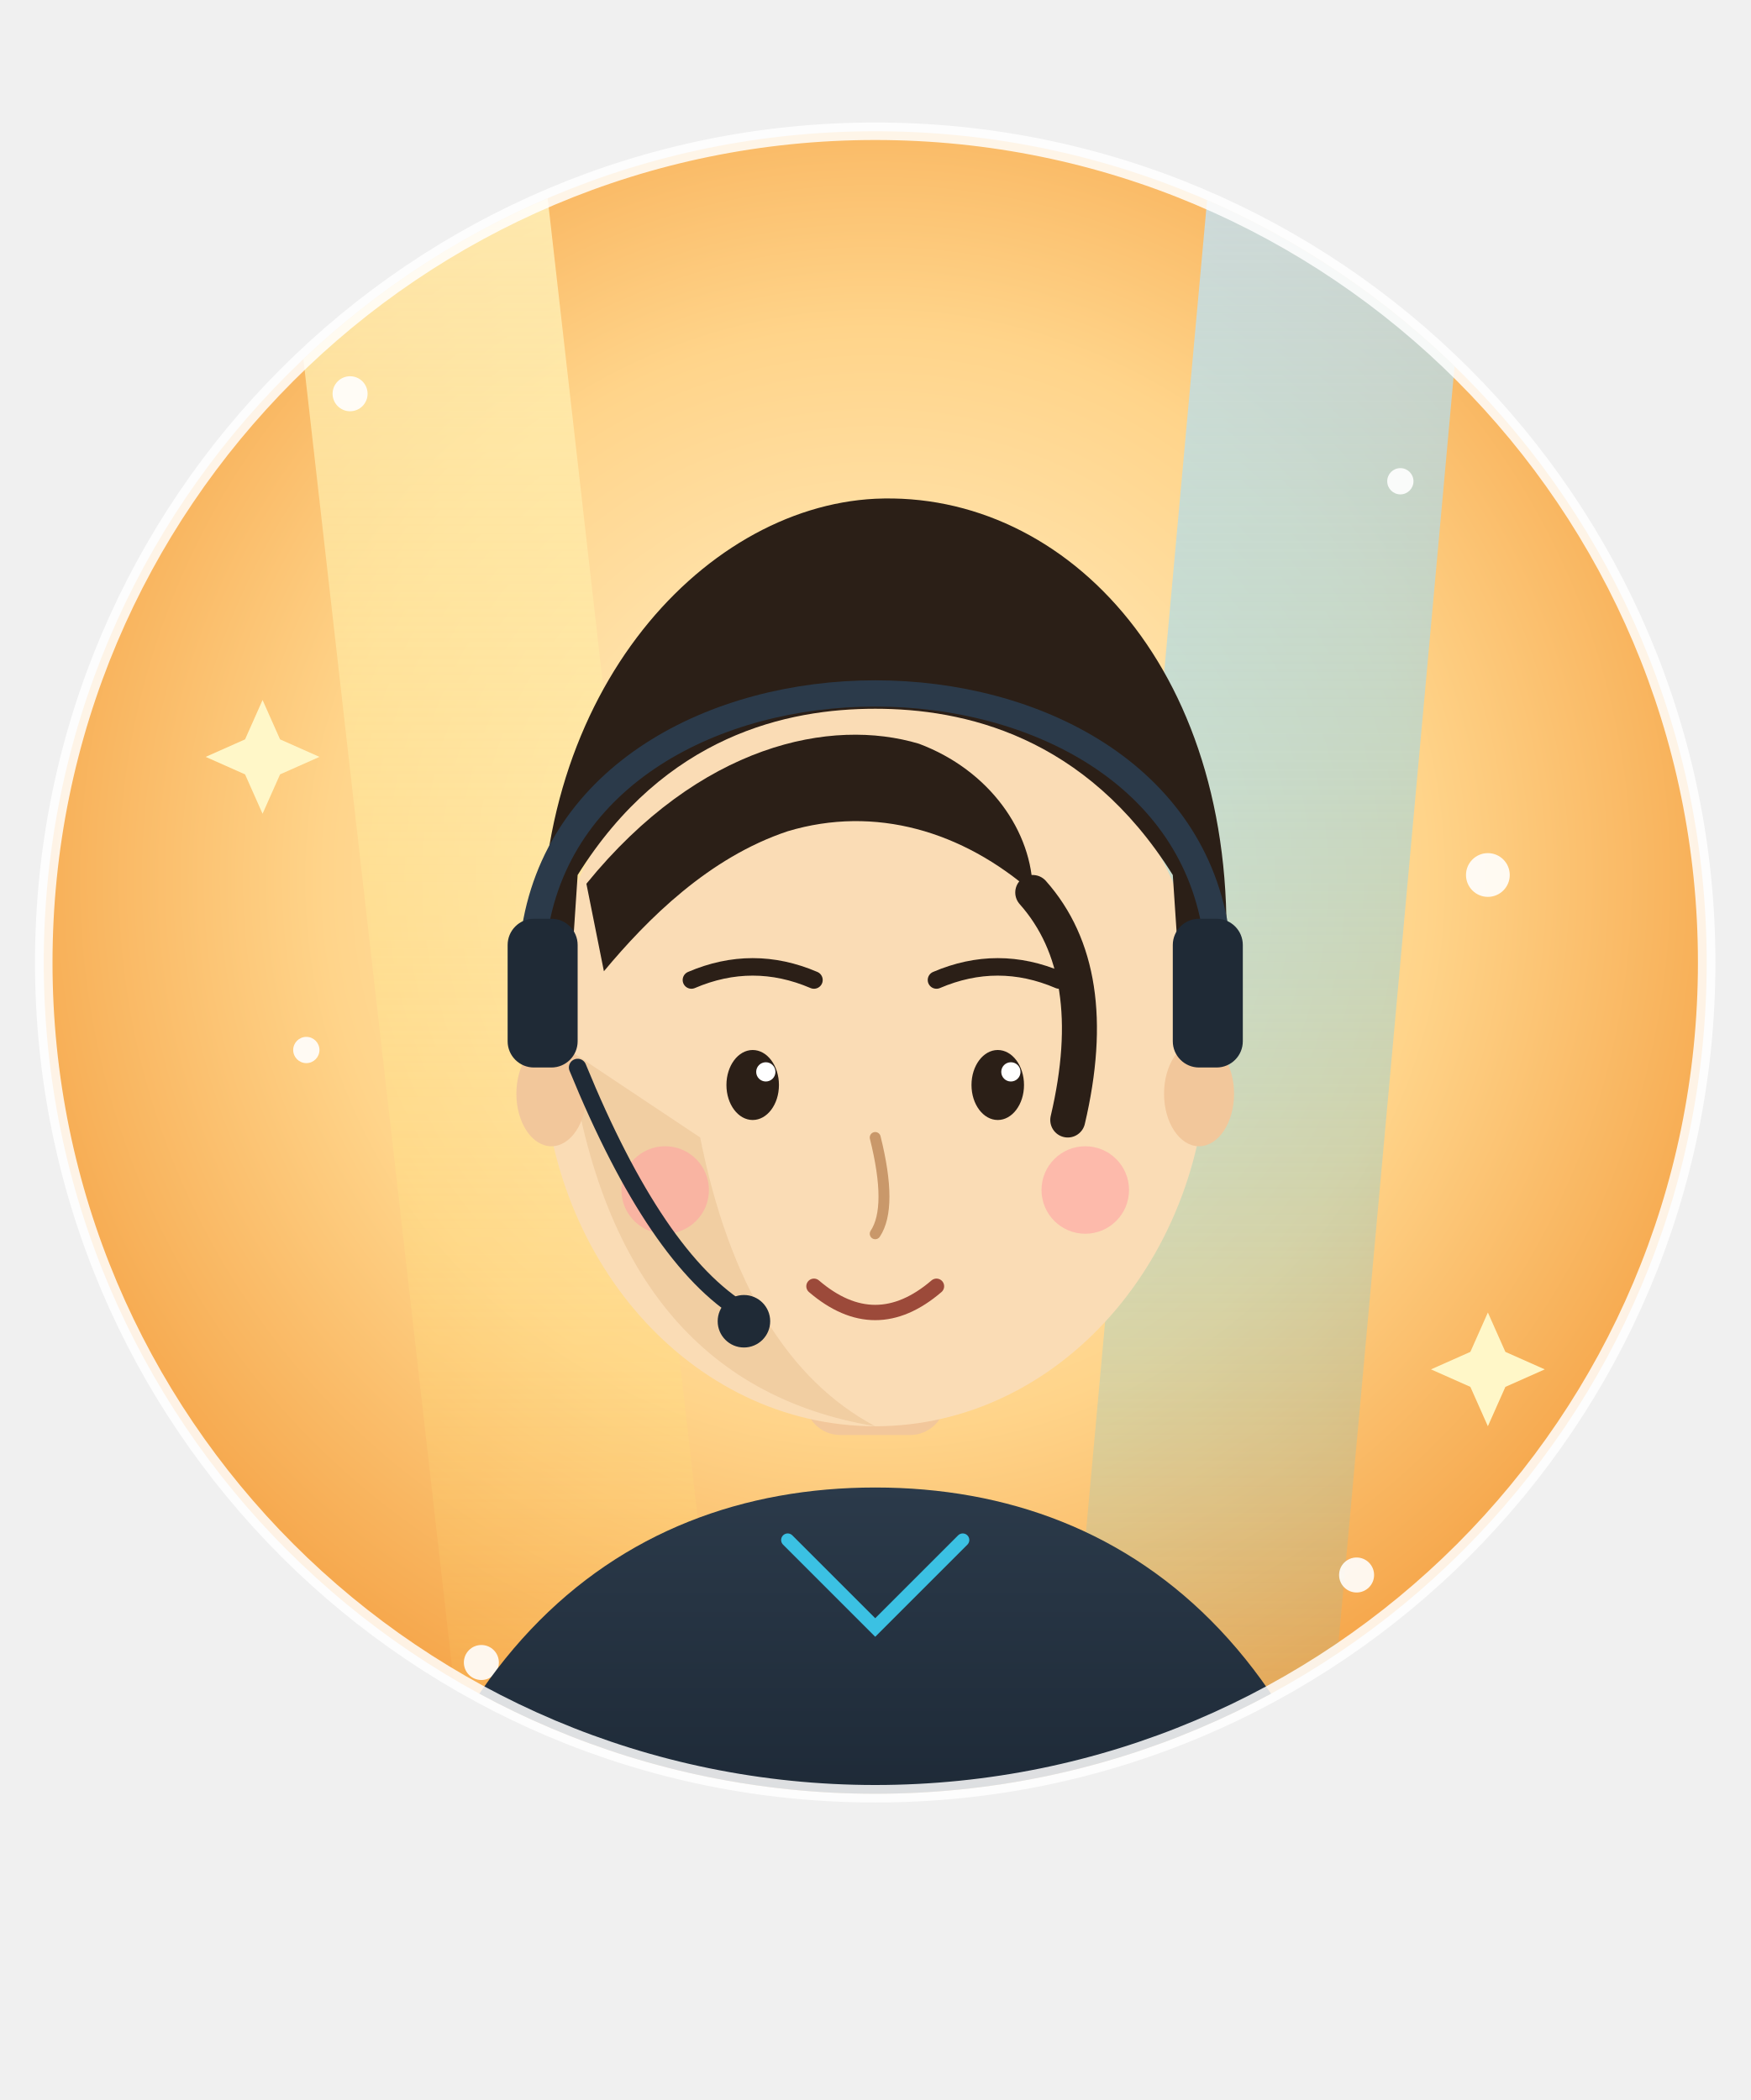
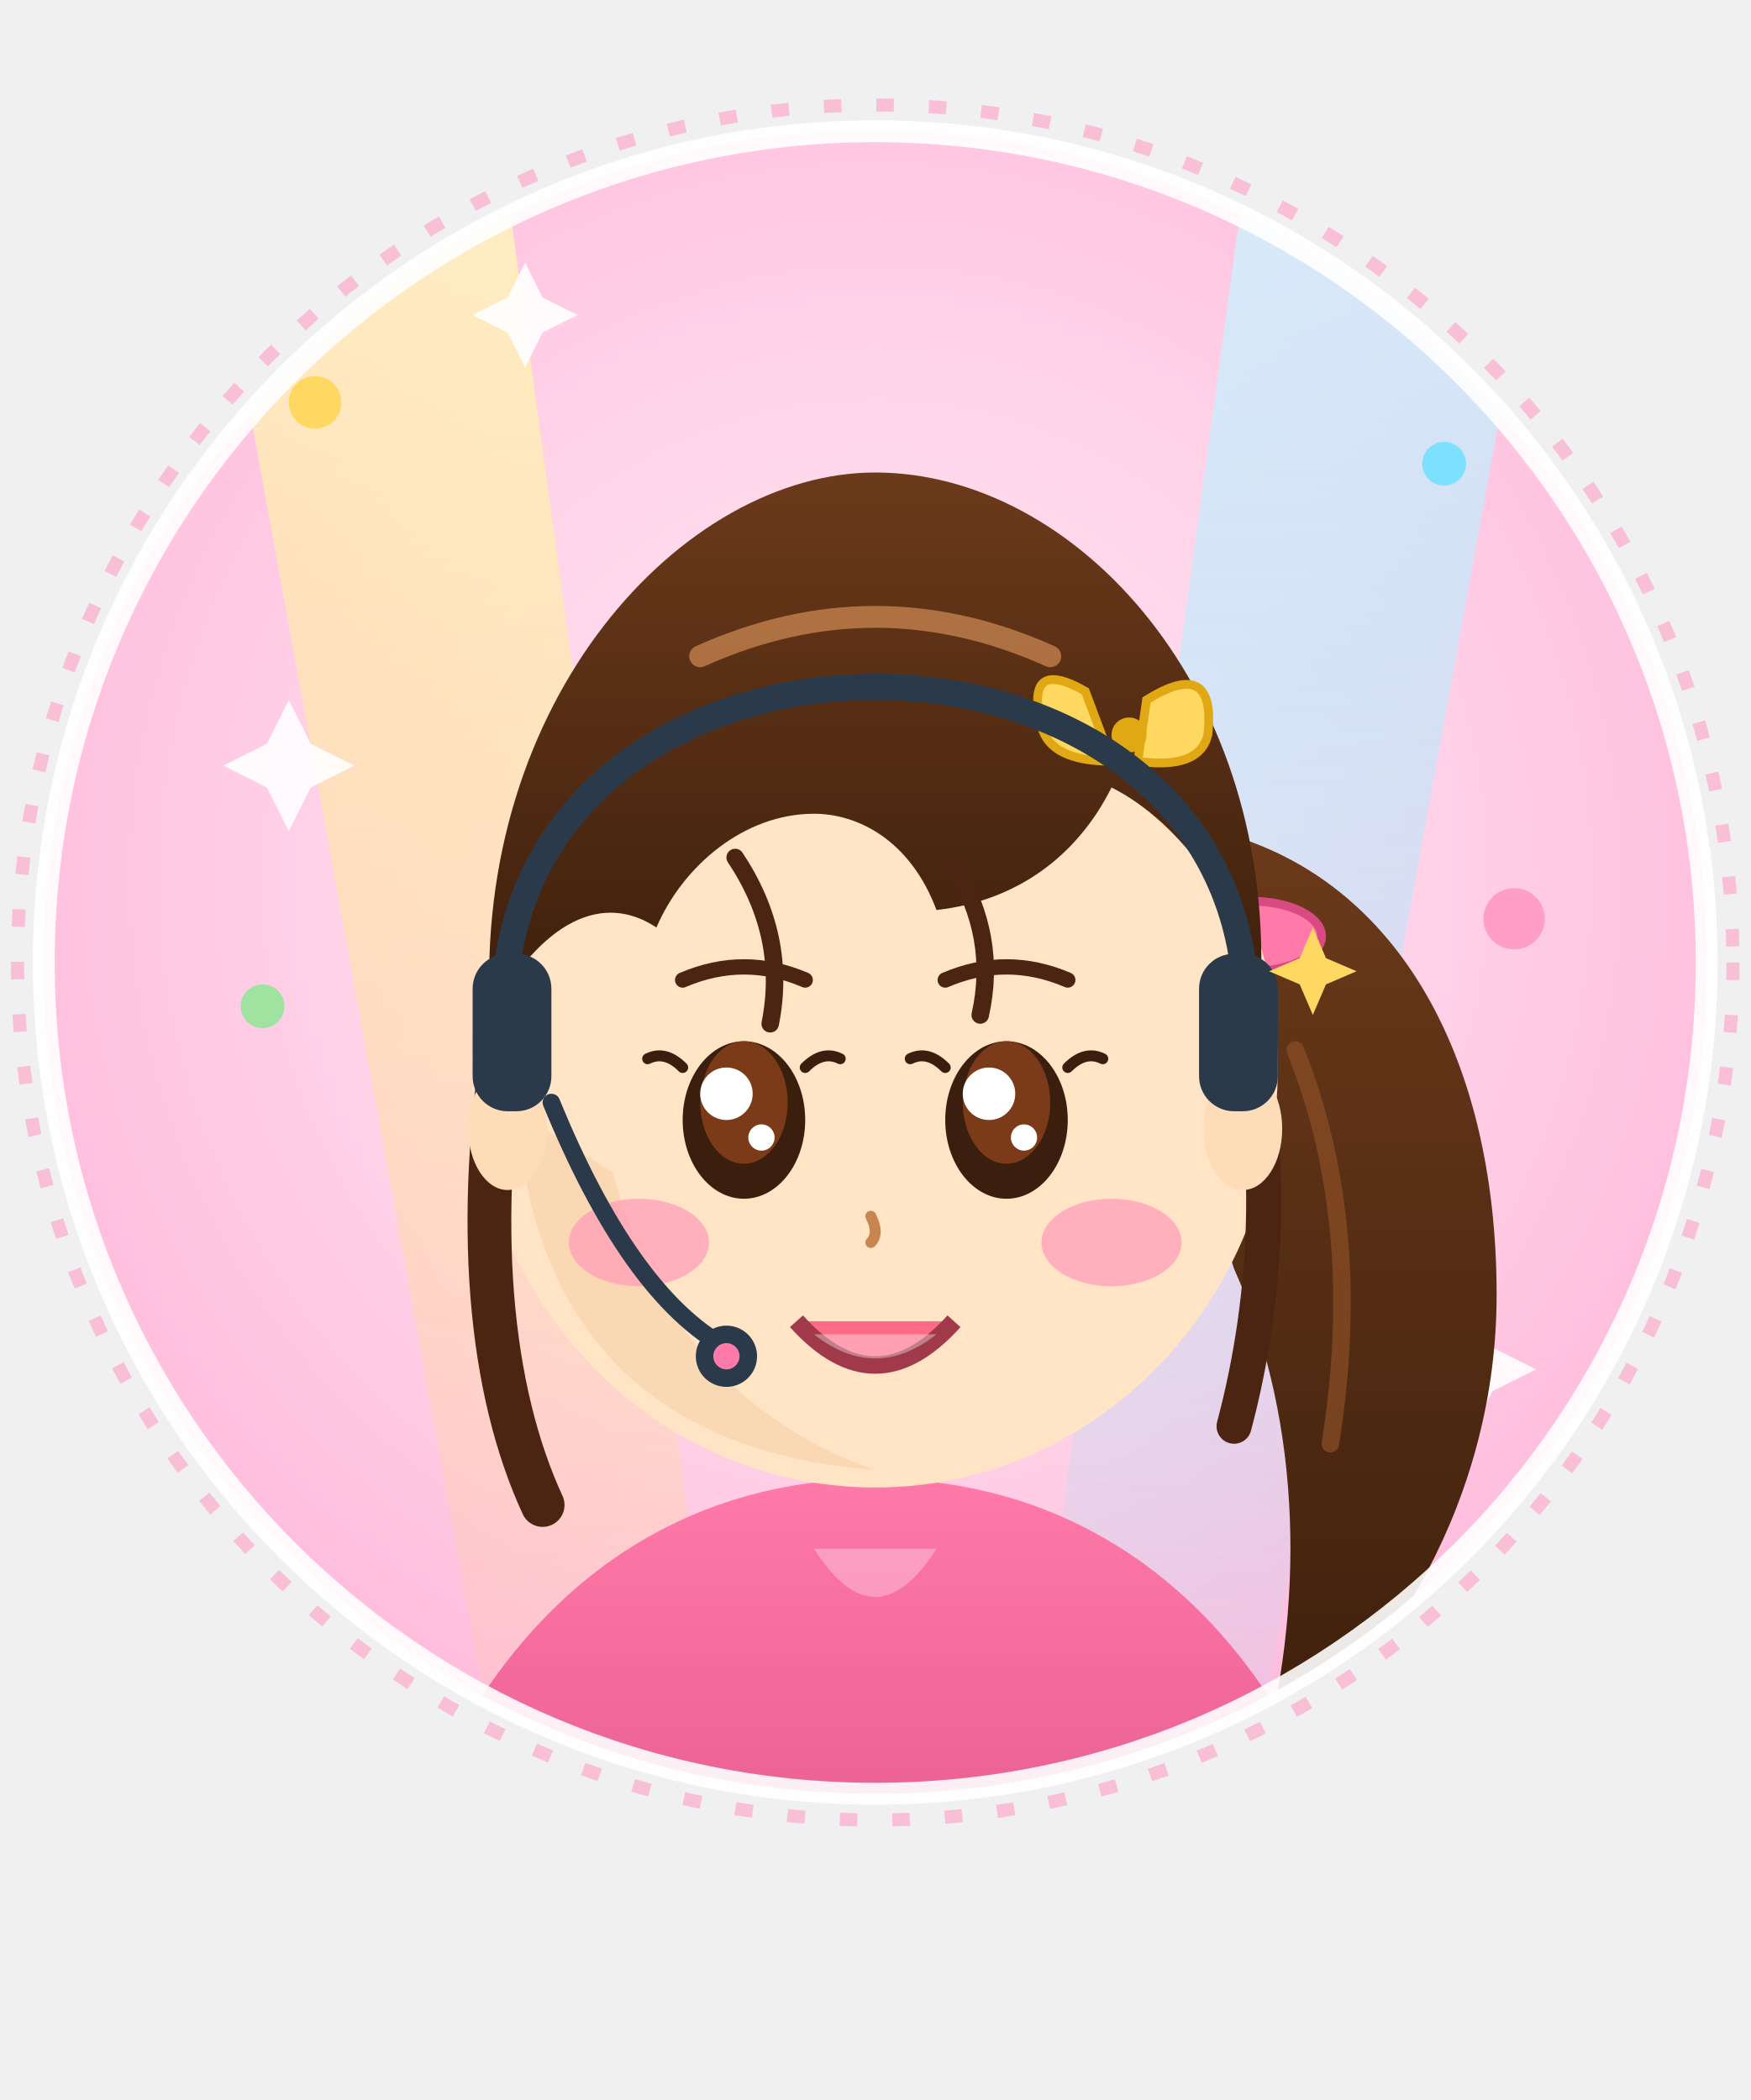
<svg xmlns="http://www.w3.org/2000/svg" viewBox="0 0 400 480" aria-label="代表イラスト">
  <defs>
-     <radialGradient id="ceoBg" cx="50%" cy="45%" r="60%">
-       <stop offset="0%" stop-color="#fff3d1" />
-       <stop offset="55%" stop-color="#ffd48a" />
-       <stop offset="100%" stop-color="#f39a3a" />
+     <radialGradient id="popBg" cx="50%" cy="45%" r="62%">
+       <stop offset="0%" stop-color="#ffe8f3" />
+       <stop offset="55%" stop-color="#ffd1e7" />
+       <stop offset="100%" stop-color="#ffb5d9" />
    </radialGradient>
-     <linearGradient id="beam1" x1="0" x2="0" y1="0" y2="1">
-       <stop offset="0%" stop-color="#fff6c8" stop-opacity="0.9" />
+     <linearGradient id="beamP" x1="0" x2="0" y1="0" y2="1">
+       <stop offset="0%" stop-color="#fff8c8" stop-opacity="0.95" />
      <stop offset="100%" stop-color="#ffd862" stop-opacity="0" />
    </linearGradient>
-     <linearGradient id="beam2" x1="0" x2="0" y1="0" y2="1">
-       <stop offset="0%" stop-color="#cfe8ff" stop-opacity="0.85" />
-       <stop offset="100%" stop-color="#3bc1e3" stop-opacity="0" />
+     <linearGradient id="beamC" x1="0" x2="0" y1="0" y2="1">
+       <stop offset="0%" stop-color="#d8f4ff" stop-opacity="0.9" />
+       <stop offset="100%" stop-color="#7de0ff" stop-opacity="0" />
    </linearGradient>
-     <linearGradient id="shirt" x1="0" x2="0" y1="0" y2="1">
-       <stop offset="0%" stop-color="#2b3a4a" />
-       <stop offset="100%" stop-color="#111a25" />
+     <linearGradient id="shirtP" x1="0" x2="0" y1="0" y2="1">
+       <stop offset="0%" stop-color="#ff7aa8" />
+       <stop offset="100%" stop-color="#d94a83" />
    </linearGradient>
-     <clipPath id="circleClip">
+     <linearGradient id="hairP" x1="0" x2="0" y1="0" y2="1">
+       <stop offset="0%" stop-color="#6b3a1a" />
+       <stop offset="100%" stop-color="#3d1f0c" />
+     </linearGradient>
+     <clipPath id="circleClipP">
      <circle cx="200" cy="220" r="190" />
    </clipPath>
  </defs>
-   <circle cx="200" cy="220" r="190" fill="url(#ceoBg)" />
-   <g clip-path="url(#circleClip)">
-     <polygon points="60,0 120,0 170,440 110,440" fill="url(#beam1)" />
-     <polygon points="280,0 340,0 300,440 240,440" fill="url(#beam2)" />
+   <circle cx="200" cy="220" r="190" fill="url(#popBg)" />
+   <g clip-path="url(#circleClipP)">
+     <polygon points="40,0 110,0 170,440 120,440" fill="url(#beamP)" />
+     <polygon points="290,0 360,0 280,440 230,440" fill="url(#beamC)" />
+     <g>
+       <circle cx="72" cy="92" r="6" fill="#ffd862" />
+       <circle cx="330" cy="106" r="5" fill="#7de0ff" />
+       <circle cx="346" cy="210" r="7" fill="#ff9ec7" />
+       <circle cx="60" cy="230" r="5" fill="#a0e2a0" />
+       <circle cx="90" cy="390" r="6" fill="#ffd862" />
+       <circle cx="320" cy="380" r="6" fill="#b8a3ff" />
+     </g>
    <g fill="#ffffff" opacity="0.9">
-       <circle cx="80" cy="90" r="4" />
-       <circle cx="320" cy="110" r="3" />
-       <circle cx="340" cy="200" r="5" />
-       <circle cx="70" cy="240" r="3" />
-       <circle cx="110" cy="380" r="4" />
-       <circle cx="310" cy="360" r="4" />
+       <path d="M66 160 l5 10 10 5 -10 5 -5 10 -5 -10 -10 -5 10 -5z" />
+       <path d="M336 298 l5 10 10 5 -10 5 -5 10 -5 -10 -10 -5 10 -5z" />
+       <path d="M120 60 l4 8 8 4 -8 4 -4 8 -4 -8 -8 -4 8 -4z" />
    </g>
-     <g fill="#fff7c8">
-       <path d="M60 160 l4 9 9 4 -9 4 -4 9 -4 -9 -9 -4 9 -4z" />
-       <path d="M340 300 l4 9 9 4 -9 4 -4 9 -4 -9 -9 -4 9 -4z" />
+     <path d="M278 190              C 318 200 342 240 342 296              C 342 342 318 382 288 404              C 298 368 298 326 282 290              C 272 260 268 232 272 204 Z" fill="url(#hairP)" />
+     <ellipse cx="286" cy="214" rx="16" ry="8" fill="#ff7aa8" stroke="#d94a83" stroke-width="2" />
+     <path d="M296 240 Q312 280 304 330" stroke="#8a4e25" stroke-width="4" fill="none" stroke-linecap="round" opacity="0.7" />
+     <path d="M80 480 C 92 378 144 338 200 338 C 256 338 308 378 320 480 Z" fill="url(#shirtP)" />
+     <path d="M186 354 Q200 376 214 354" fill="#ffffff" opacity="0.3" />
+     <rect x="184" y="292" width="32" height="40" rx="10" fill="#ffdcb8" />
+     <path d="M184 310 Q200 328 216 310" fill="#e9b98a" opacity="0.55" />
+     <ellipse cx="200" cy="244" rx="92" ry="96" fill="#ffe4c6" />
+     <path d="M118 254 Q124 330 200 336 Q154 320 140 268 Z" fill="#f2c597" opacity="0.4" />
+     <path d="M112 232              C 108 160 156 108 200 108              C 246 108 292 158 288 228              C 284 208 270 188 254 180              C 246 196 232 206 214 208              C 208 192 196 186 186 186              C 170 186 156 198 150 212              C 138 204 124 210 112 232 Z" fill="url(#hairP)" />
+     <path d="M116 232 C 108 280 112 318 124 344" stroke="#4c2512" stroke-width="10" fill="none" stroke-linecap="round" />
+     <path d="M282 224 C 292 260 290 296 282 326" stroke="#4c2512" stroke-width="8" fill="none" stroke-linecap="round" />
+     <path d="M168 196 Q180 214 176 234" stroke="#4c2512" stroke-width="4" fill="none" stroke-linecap="round" />
+     <path d="M218 198 Q228 214 224 232" stroke="#4c2512" stroke-width="4" fill="none" stroke-linecap="round" />
+     <path d="M160 150 Q200 132 240 150" stroke="#c98550" stroke-width="5" fill="none" stroke-linecap="round" opacity="0.75" />
+     <ellipse cx="116" cy="258" rx="9" ry="14" fill="#ffdcb8" />
+     <ellipse cx="284" cy="258" rx="9" ry="14" fill="#ffdcb8" />
+     <path d="M156 224 Q170 218 184 224" stroke="#4c2512" stroke-width="3.5" fill="none" stroke-linecap="round" />
+     <path d="M216 224 Q230 218 244 224" stroke="#4c2512" stroke-width="3.5" fill="none" stroke-linecap="round" />
+     <g>
+       <ellipse cx="170" cy="256" rx="14" ry="18" fill="#3a1e0e" />
+       <ellipse cx="170" cy="252" rx="10" ry="14" fill="#7b3a18" />
+       <circle cx="166" cy="250" r="6" fill="#ffffff" />
+       <circle cx="174" cy="260" r="3" fill="#ffffff" />
+       <ellipse cx="230" cy="256" rx="14" ry="18" fill="#3a1e0e" />
+       <ellipse cx="230" cy="252" rx="10" ry="14" fill="#7b3a18" />
+       <circle cx="226" cy="250" r="6" fill="#ffffff" />
+       <circle cx="234" cy="260" r="3" fill="#ffffff" />
    </g>
-     <path d="M80 480 C 90 380 140 340 200 340 C 260 340 310 380 320 480 Z" fill="url(#shirt)" />
-     <path d="M180 352 L200 372 L220 352" stroke="#3bc1e3" stroke-width="3" fill="none" stroke-linecap="round" />
-     <rect x="184" y="292" width="32" height="36" rx="8" fill="#f2c79b" />
-     <path d="M184 310 Q200 326 216 310" fill="#d6a477" opacity="0.6" />
-     <ellipse cx="200" cy="240" rx="76" ry="86" fill="#fadcb5" />
-     <path d="M130 240 Q140 316 200 326 Q170 310 160 260 Z" fill="#e6bc8c" opacity="0.45" />
-     <path d="M124 224 C120 160 160 116 200 114 C244 112 284 154 280 222              C278 246 272 260 272 260 L268 200              C248 168 220 162 200 162 C180 162 152 168 132 200 L128 260              C128 260 126 246 124 224 Z" fill="#2b1f17" />
-     <path d="M134 202 C160 170 190 164 210 170 C226 176 236 190 236 204              C220 190 200 184 180 190 C162 196 148 210 138 222 Z" fill="#2b1f17" />
-     <path d="M236 204 Q252 222 244 256" stroke="#2b1f17" stroke-width="8" fill="none" stroke-linecap="round" />
-     <ellipse cx="126" cy="250" rx="8" ry="12" fill="#f2c79b" />
-     <ellipse cx="274" cy="250" rx="8" ry="12" fill="#f2c79b" />
-     <path d="M158 224 Q172 218 186 224" stroke="#2b1f17" stroke-width="4" fill="none" stroke-linecap="round" />
-     <path d="M214 224 Q228 218 242 224" stroke="#2b1f17" stroke-width="4" fill="none" stroke-linecap="round" />
-     <g fill="#2b1f17">
-       <ellipse cx="172" cy="248" rx="6" ry="8" />
-       <ellipse cx="228" cy="248" rx="6" ry="8" />
+     <path d="M184 244 Q188 240 192 242" stroke="#3a1e0e" stroke-width="2.5" fill="none" stroke-linecap="round" />
+     <path d="M156 244 Q152 240 148 242" stroke="#3a1e0e" stroke-width="2.5" fill="none" stroke-linecap="round" />
+     <path d="M244 244 Q248 240 252 242" stroke="#3a1e0e" stroke-width="2.5" fill="none" stroke-linecap="round" />
+     <path d="M216 244 Q212 240 208 242" stroke="#3a1e0e" stroke-width="2.5" fill="none" stroke-linecap="round" />
+     <ellipse cx="146" cy="284" rx="16" ry="10" fill="#ff9fb8" opacity="0.75" />
+     <ellipse cx="254" cy="284" rx="16" ry="10" fill="#ff9fb8" opacity="0.75" />
+     <path d="M199 278 Q201 282 199 284" stroke="#c98550" stroke-width="2.5" fill="none" stroke-linecap="round" />
+     <path d="M182 302 Q200 322 218 302" stroke="#a03a4a" stroke-width="4" fill="#ff6b87" stroke-linejoin="round" />
+     <path d="M186 305 Q200 316 214 305" fill="#ffffff" opacity="0.35" />
+     <g>
+       <path d="M248 158 Q234 150 238 166 Q240 174 254 174 Z" fill="#ffd862" stroke="#e0a914" stroke-width="2" />
+       <path d="M262 160 Q278 150 276 168 Q274 176 260 174 Z" fill="#ffd862" stroke="#e0a914" stroke-width="2" />
+       <circle cx="258" cy="168" r="4" fill="#e0a914" />
    </g>
-     <circle cx="175" cy="245" r="2.2" fill="#ffffff" />
-     <circle cx="231" cy="245" r="2.2" fill="#ffffff" />
-     <circle cx="152" cy="272" r="10" fill="#ff9ea3" opacity="0.55" />
-     <circle cx="248" cy="272" r="10" fill="#ff9ea3" opacity="0.55" />
-     <path d="M200 260 Q204 276 200 282" stroke="#c9986a" stroke-width="2.5" fill="none" stroke-linecap="round" />
-     <path d="M186 294 Q200 306 214 294" stroke="#9c4a3a" stroke-width="3.5" fill="none" stroke-linecap="round" />
-     <path d="M122 214 C132 140 268 140 278 214" stroke="#2b3a4a" stroke-width="6" fill="none" stroke-linecap="round" />
-     <rect x="116" y="210" width="16" height="34" rx="6" fill="#1f2a36" />
-     <rect x="268" y="210" width="16" height="34" rx="6" fill="#1f2a36" />
-     <path d="M132 244 Q150 288 170 300" stroke="#1f2a36" stroke-width="4" fill="none" stroke-linecap="round" />
-     <circle cx="170" cy="302" r="6" fill="#1f2a36" />
+     <path d="M116 220 C 128 136 272 136 284 220" stroke="#2b3a4a" stroke-width="6" fill="none" stroke-linecap="round" />
+     <rect x="108" y="218" width="18" height="36" rx="8" fill="#2b3a4a" />
+     <rect x="274" y="218" width="18" height="36" rx="8" fill="#2b3a4a" />
+     <path d="M126 252 Q144 296 166 308" stroke="#2b3a4a" stroke-width="4" fill="none" stroke-linecap="round" />
+     <circle cx="166" cy="310" r="7" fill="#2b3a4a" />
+     <circle cx="166" cy="310" r="3" fill="#ff7aa8" />
+     <path d="M300 212 l3 7 7 3 -7 3 -3 7 -3 -7 -7 -3 7 -3z" fill="#ffd862" />
  </g>
-   <circle cx="200" cy="220" r="190" fill="none" stroke="#ffffff" stroke-width="4" opacity="0.85" />
+   <circle cx="200" cy="220" r="190" fill="none" stroke="#ffffff" stroke-width="5" opacity="0.9" />
+   <circle cx="200" cy="220" r="196" fill="none" stroke="#ff9ec7" stroke-width="3" opacity="0.6" stroke-dasharray="4 8" />
</svg>
